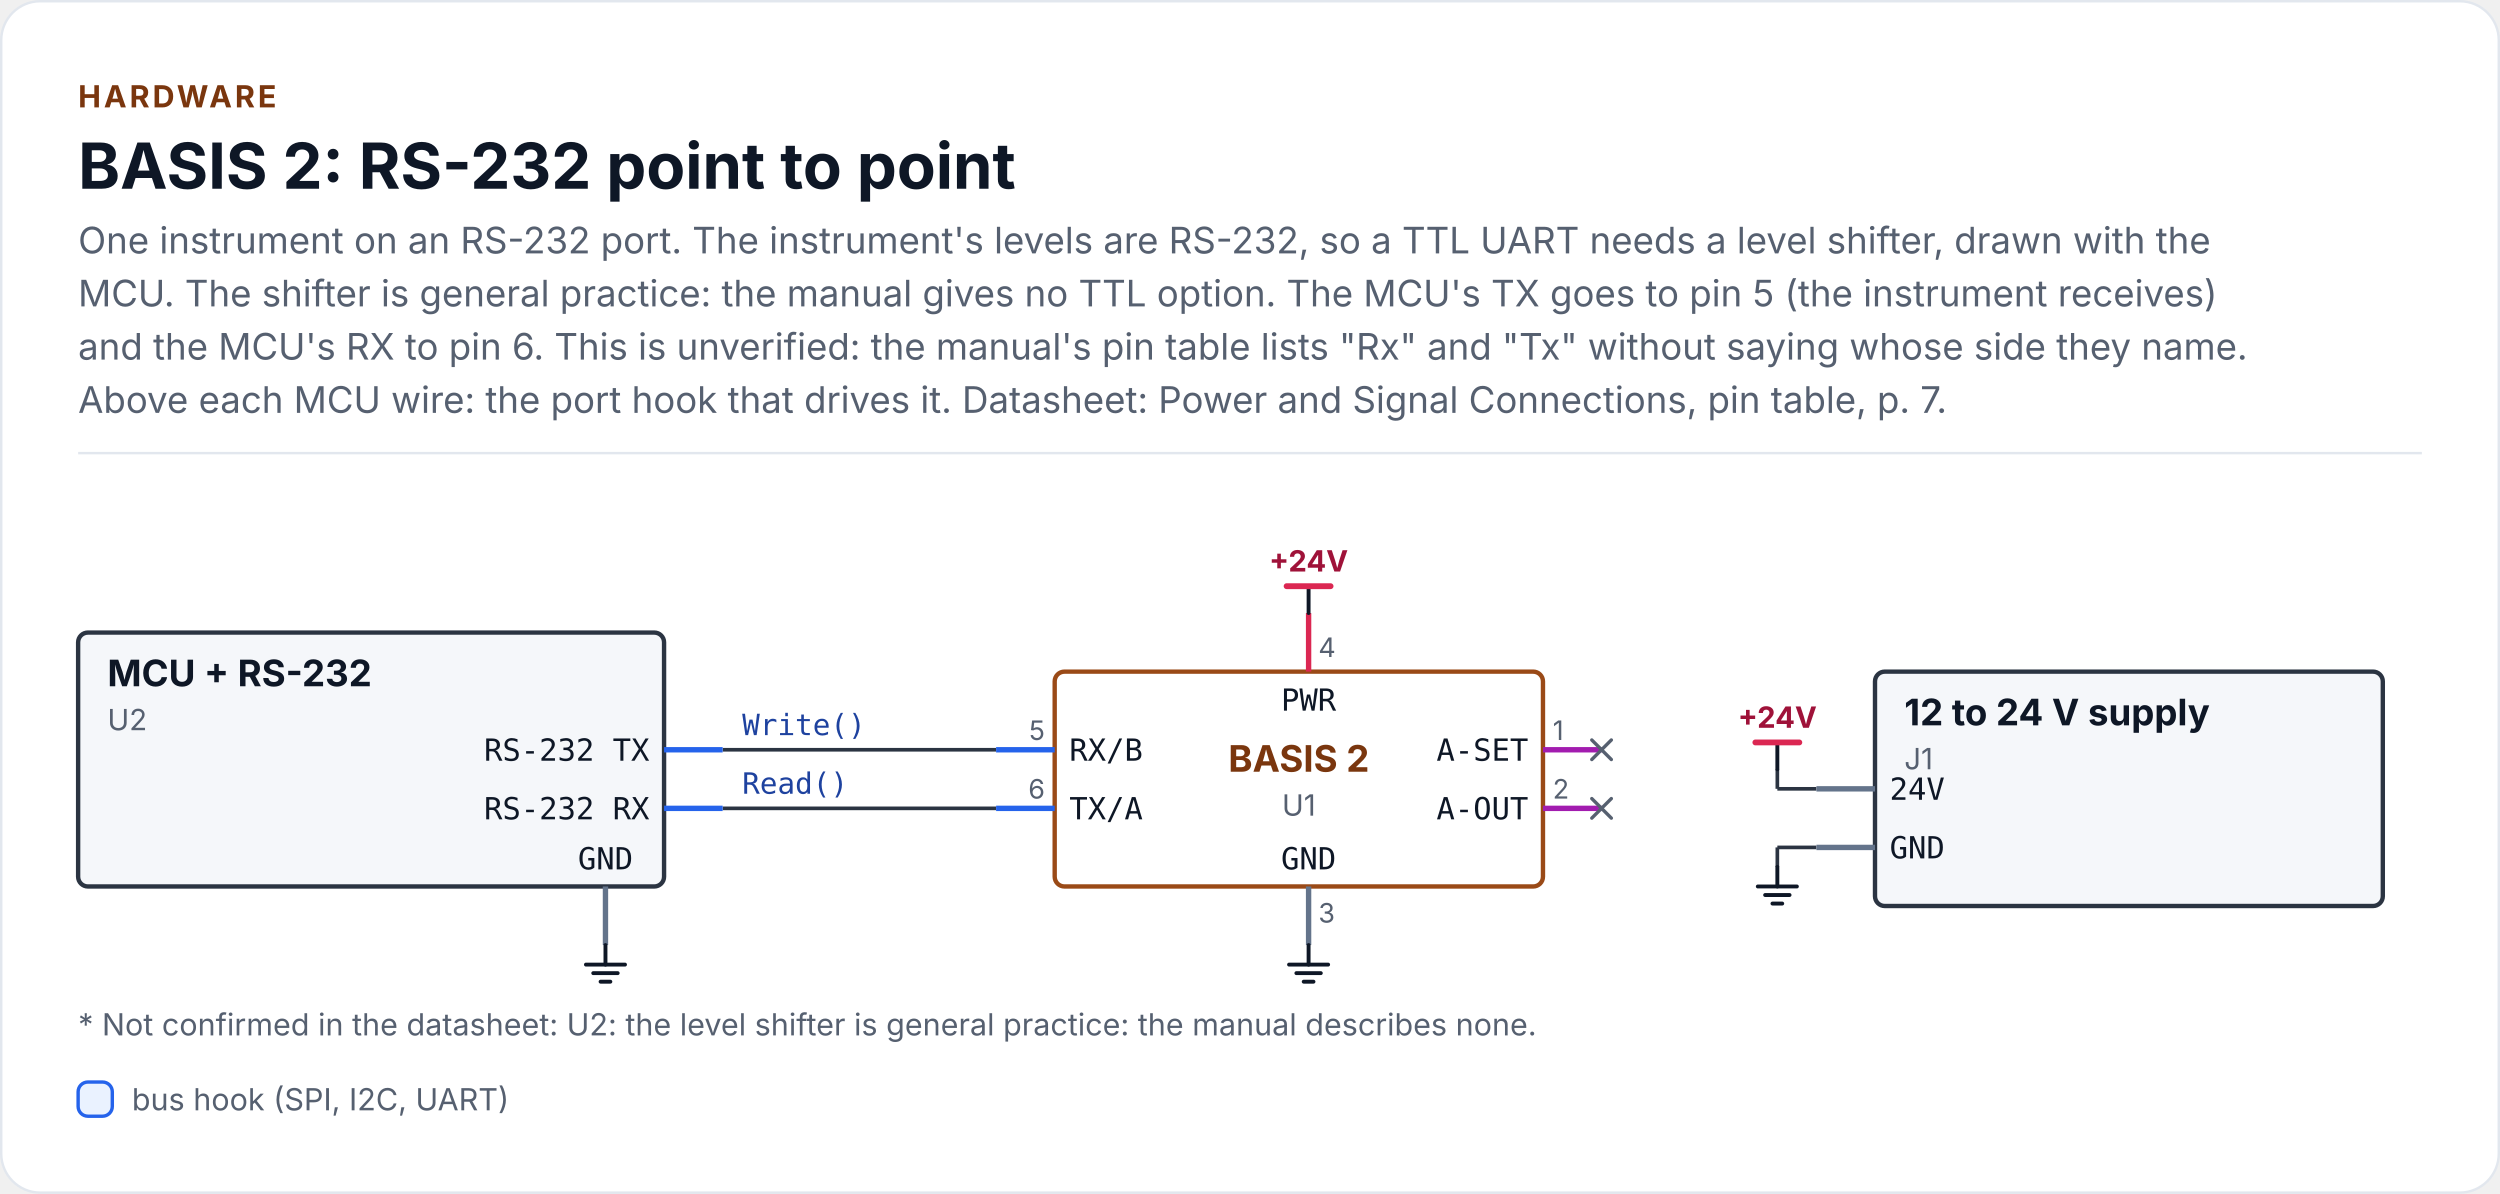
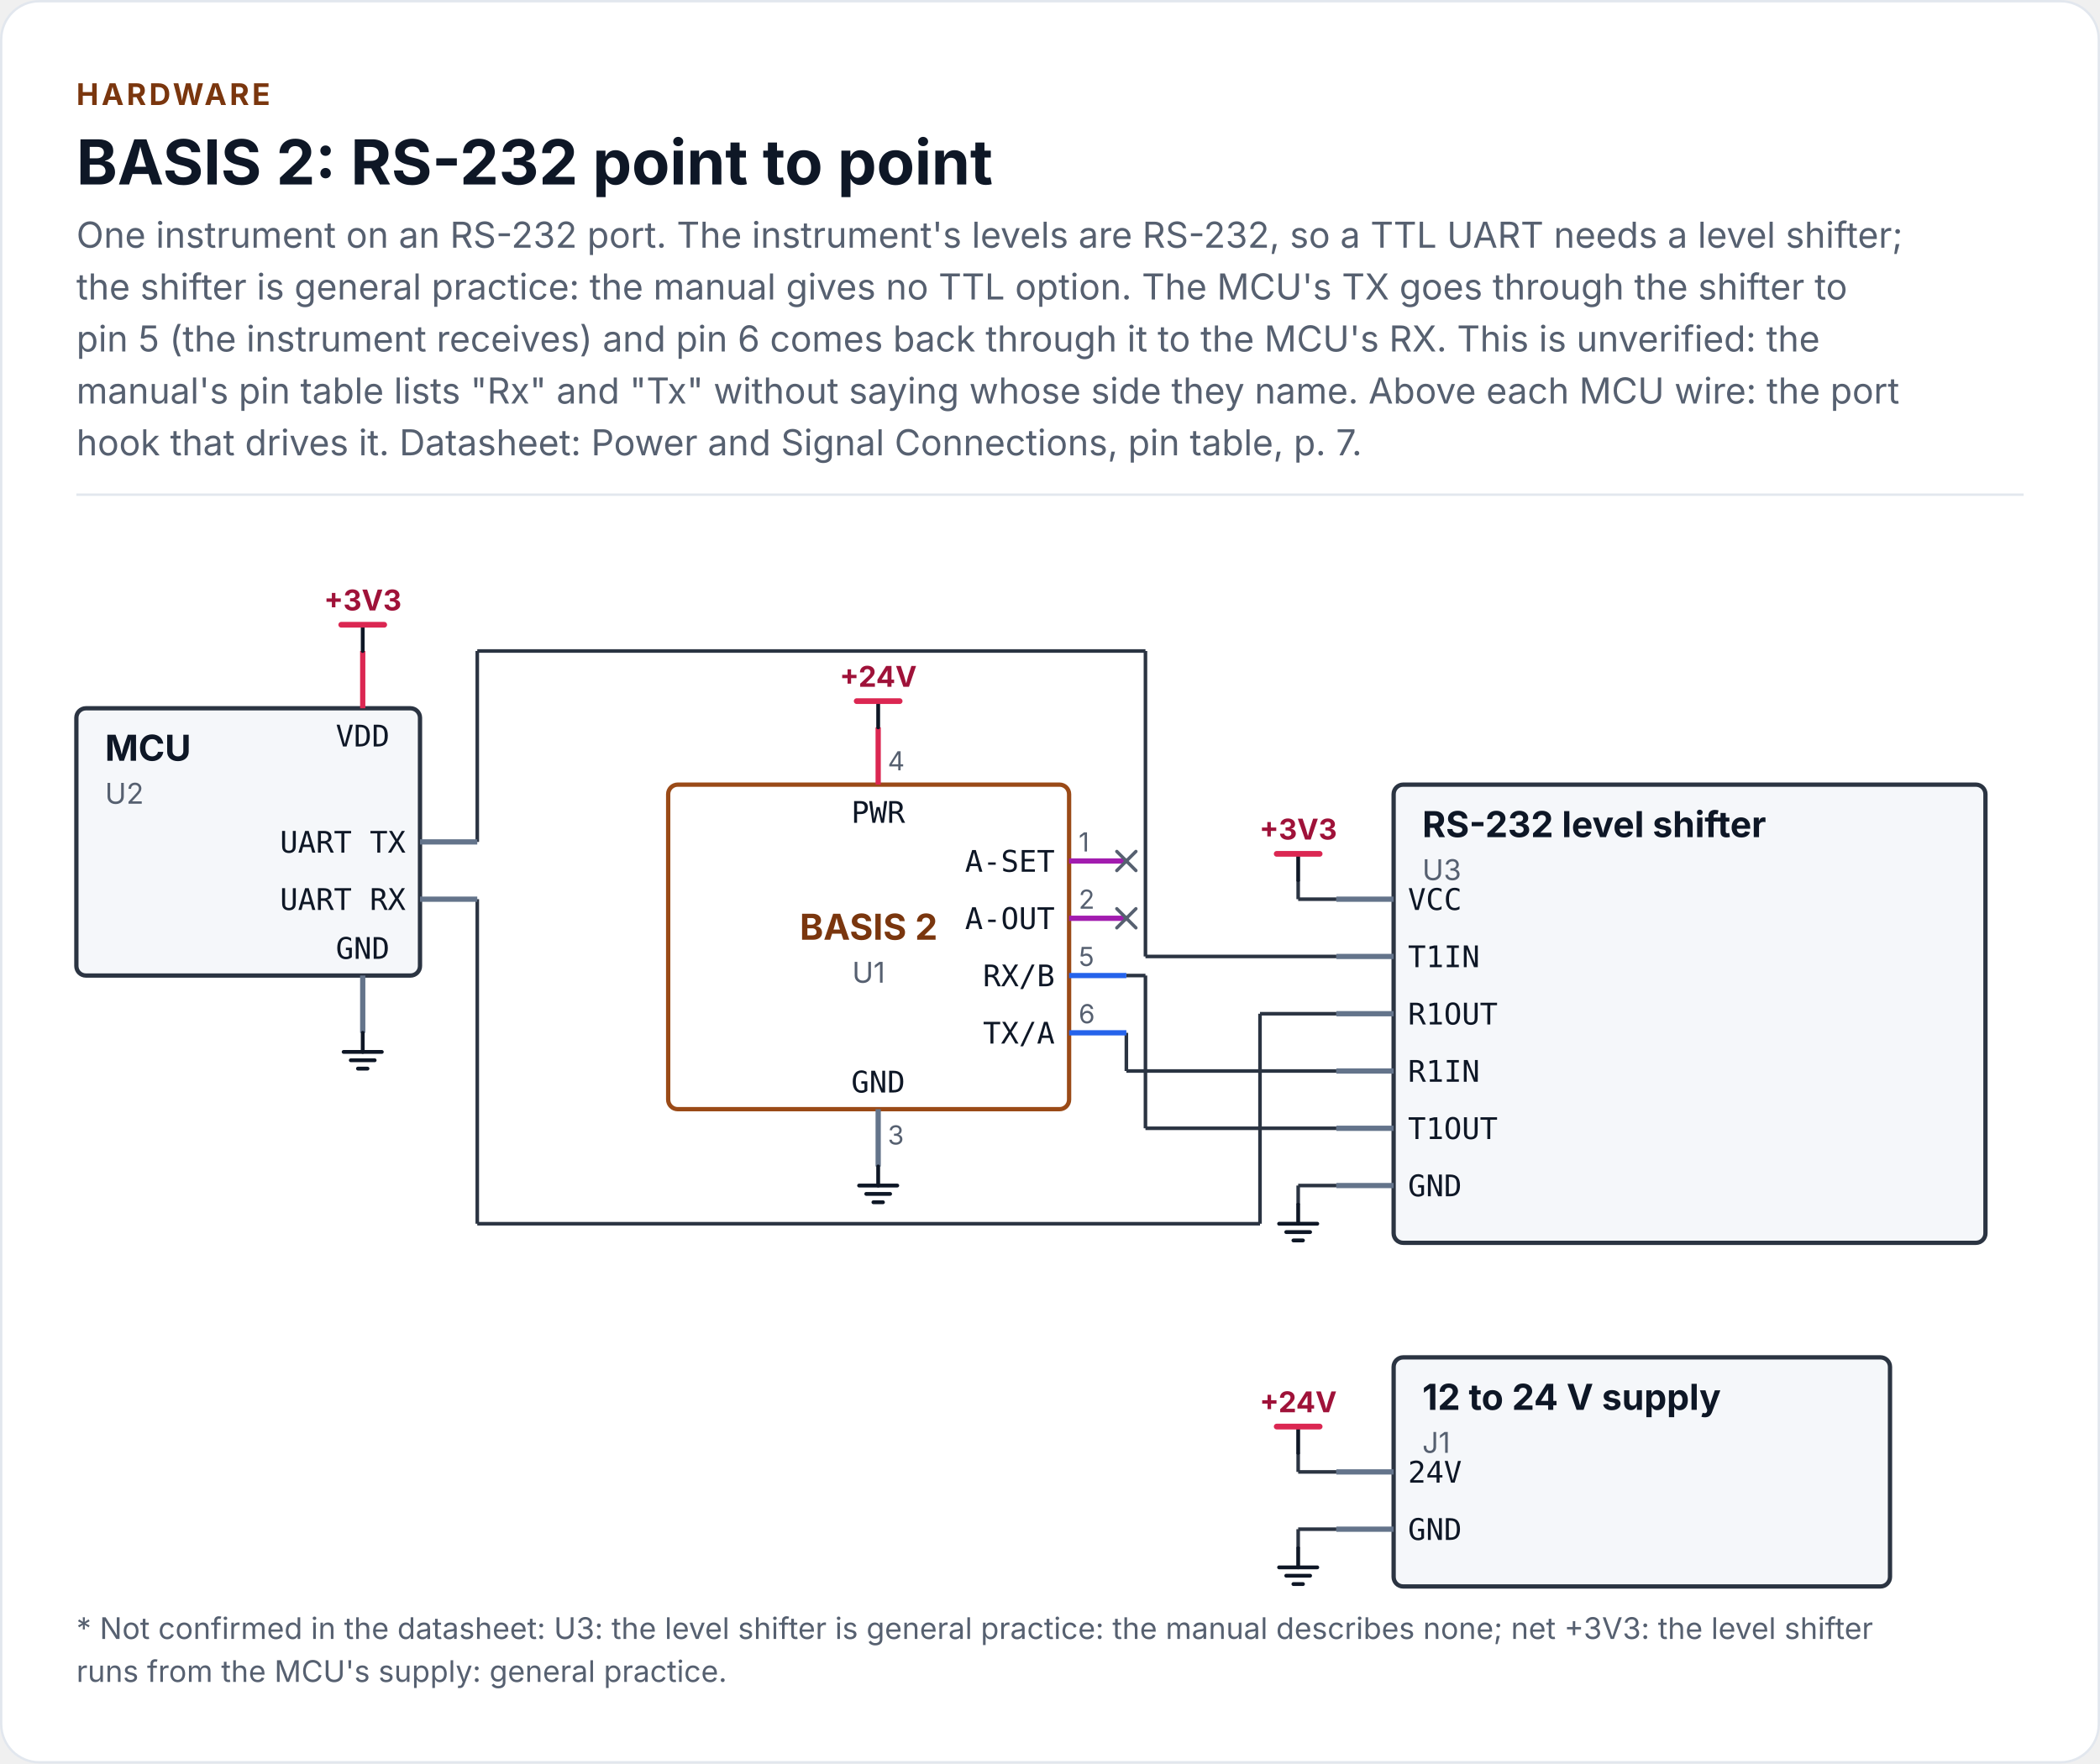
- <svg xmlns="http://www.w3.org/2000/svg" width="1024" height="489" viewBox="0 0 1024 489" role="img" aria-labelledby="chip-circuit-rs232-title chip-circuit-rs232-desc" font-family="Inter, 'Segoe UI', Roboto, 'Helvetica Neue', Arial, sans-serif">
-   <rect x="0.5" y="0.5" width="1023" height="488" rx="16" fill="#FFFFFF" stroke="#E2E7EE" />
+ <svg xmlns="http://www.w3.org/2000/svg" width="880" height="739" viewBox="0 0 880 739" role="img" aria-labelledby="chip-circuit-rs232-title chip-circuit-rs232-desc" font-family="Inter, 'Segoe UI', Roboto, 'Helvetica Neue', Arial, sans-serif">
+   <rect x="0.5" y="0.5" width="879" height="738" rx="16" fill="#FFFFFF" stroke="#E2E7EE" />
  <text x="32" y="44" font-size="12.5" font-weight="700" letter-spacing="1.2" fill="#7A360E">HARDWARE</text>
  <text x="32" y="77.3" font-size="26" font-weight="700" fill="#0E1726">BASIS 2: RS-232 point to point</text>
-   <text x="32" y="103.8" font-size="15" fill="#566070">One instrument on an RS-232 port. The instrument's levels are RS-232, so a TTL UART needs a level shifter, drawn with the</text>
-   <text x="32" y="125.5" font-size="15" fill="#566070">MCU. The shifter is general practice: the manual gives no TTL option. The MCU's TX goes to pin 5 (the instrument receives)</text>
-   <text x="32" y="147.3" font-size="15" fill="#566070">and the MCU's RX to pin 6. This is unverified: the manual's pin table lists "Rx" and "Tx" without saying whose side they name.</text>
-   <text x="32" y="169.1" font-size="15" fill="#566070">Above each MCU wire: the port hook that drives it. Datasheet: Power and Signal Connections, pin table, p. 7.</text>
-   <rect x="32" y="185.1" width="960" height="1" fill="#E2E7EE" />
-   <path d="M728 315.1 L728 323.1" fill="none" stroke="#2B3442" stroke-width="1.5" />
-   <path d="M728 323.1 L744 323.1" fill="none" stroke="#2B3442" stroke-width="1.5" />
-   <path d="M728 347.1 L744 347.1" fill="none" stroke="#2B3442" stroke-width="1.5" />
-   <path d="M728 347.1 L728 355.1" fill="none" stroke="#2B3442" stroke-width="1.5" />
-   <path d="M296 331.1 L408 331.1" fill="none" stroke="#2B3442" stroke-width="1.5" />
-   <path d="M296 307.1 L408 307.1" fill="none" stroke="#2B3442" stroke-width="1.5" />
-   <rect x="432" y="275.1" width="200" height="88" rx="4" fill="#FFFFFF" stroke="#9A4A17" stroke-width="1.8" />
-   <path d="M432 307.1 L408 307.1" fill="none" stroke="#2563EB" stroke-width="2.2" stroke-linecap="butt" stroke-linejoin="round" />
-   <path d="M432 331.1 L408 331.1" fill="none" stroke="#2563EB" stroke-width="2.2" stroke-linecap="butt" stroke-linejoin="round" />
-   <path d="M632 307.1 L656 307.1" fill="none" stroke="#A21CAF" stroke-width="2.2" stroke-linecap="butt" stroke-linejoin="round" />
-   <path d="M632 331.1 L656 331.1" fill="none" stroke="#A21CAF" stroke-width="2.2" stroke-linecap="butt" stroke-linejoin="round" />
-   <path d="M536 275.1 L536 251.1" fill="none" stroke="#DB2752" stroke-width="2.2" stroke-linecap="butt" stroke-linejoin="round" />
-   <path d="M536 363.1 L536 387.1" fill="none" stroke="#64748B" stroke-width="2.2" stroke-linecap="butt" stroke-linejoin="round" />
-   <rect x="32" y="259.1" width="240" height="104" rx="4" fill="#F5F7FA" stroke="#2B3442" stroke-width="1.8" />
-   <path d="M272 307.1 L296 307.1" fill="none" stroke="#2563EB" stroke-width="2.2" stroke-linecap="butt" stroke-linejoin="round" />
-   <path d="M272 331.1 L296 331.1" fill="none" stroke="#2563EB" stroke-width="2.2" stroke-linecap="butt" stroke-linejoin="round" />
-   <path d="M248 363.1 L248 387.1" fill="none" stroke="#64748B" stroke-width="2.2" stroke-linecap="butt" stroke-linejoin="round" />
-   <path d="M536 251.1 L536 240.1" fill="none" stroke="#0E1726" stroke-width="1.6" stroke-linecap="round" stroke-linejoin="round" />
-   <path d="M527 240.1 L545 240.1" fill="none" stroke="#DB2752" stroke-width="2.4" stroke-linecap="round" stroke-linejoin="round" />
-   <path d="M536 387.1 L536 395.1" fill="none" stroke="#0E1726" stroke-width="1.6" stroke-linecap="round" stroke-linejoin="round" />
-   <path d="M528 395.1 L544 395.1" fill="none" stroke="#0E1726" stroke-width="1.6" stroke-linecap="round" stroke-linejoin="round" />
-   <path d="M531 398.6 L541 398.6" fill="none" stroke="#0E1726" stroke-width="1.6" stroke-linecap="round" stroke-linejoin="round" />
-   <path d="M534 402.1 L538 402.1" fill="none" stroke="#0E1726" stroke-width="1.6" stroke-linecap="round" stroke-linejoin="round" />
-   <path d="M248 387.1 L248 395.1" fill="none" stroke="#0E1726" stroke-width="1.6" stroke-linecap="round" stroke-linejoin="round" />
-   <path d="M240 395.1 L256 395.1" fill="none" stroke="#0E1726" stroke-width="1.6" stroke-linecap="round" stroke-linejoin="round" />
-   <path d="M243 398.6 L253 398.6" fill="none" stroke="#0E1726" stroke-width="1.6" stroke-linecap="round" stroke-linejoin="round" />
-   <path d="M246 402.1 L250 402.1" fill="none" stroke="#0E1726" stroke-width="1.6" stroke-linecap="round" stroke-linejoin="round" />
-   <rect x="768" y="275.1" width="208" height="96" rx="4" fill="#F5F7FA" stroke="#2B3442" stroke-width="1.8" />
-   <path d="M768 323.1 L744 323.1" fill="none" stroke="#64748B" stroke-width="2.2" stroke-linecap="butt" stroke-linejoin="round" />
-   <path d="M768 347.1 L744 347.1" fill="none" stroke="#64748B" stroke-width="2.2" stroke-linecap="butt" stroke-linejoin="round" />
-   <path d="M728 315.1 L728 304.1" fill="none" stroke="#0E1726" stroke-width="1.6" stroke-linecap="round" stroke-linejoin="round" />
-   <path d="M719 304.1 L737 304.1" fill="none" stroke="#DB2752" stroke-width="2.4" stroke-linecap="round" stroke-linejoin="round" />
-   <path d="M728 355.1 L728 363.1" fill="none" stroke="#0E1726" stroke-width="1.6" stroke-linecap="round" stroke-linejoin="round" />
-   <path d="M720 363.1 L736 363.1" fill="none" stroke="#0E1726" stroke-width="1.6" stroke-linecap="round" stroke-linejoin="round" />
-   <path d="M723 366.6 L733 366.6" fill="none" stroke="#0E1726" stroke-width="1.6" stroke-linecap="round" stroke-linejoin="round" />
-   <path d="M726 370.1 L730 370.1" fill="none" stroke="#0E1726" stroke-width="1.6" stroke-linecap="round" stroke-linejoin="round" />
-   <path d="M652 311.1 L660 303.1" fill="none" stroke="#566070" stroke-width="1.4" stroke-linecap="round" stroke-linejoin="round" />
-   <path d="M652 303.1 L660 311.1" fill="none" stroke="#566070" stroke-width="1.4" stroke-linecap="round" stroke-linejoin="round" />
-   <path d="M652 335.1 L660 327.1" fill="none" stroke="#566070" stroke-width="1.4" stroke-linecap="round" stroke-linejoin="round" />
-   <path d="M652 327.1 L660 335.1" fill="none" stroke="#566070" stroke-width="1.4" stroke-linecap="round" stroke-linejoin="round" />
-   <text x="438" y="311.6" font-size="12.5" font-family="'JetBrains Mono', 'SFMono-Regular', Menlo, Consolas, monospace" fill="#0E1726">RX/B</text>
-   <text x="428" y="303.1" font-size="11" text-anchor="end" fill="#566070">5</text>
-   <text x="438" y="335.6" font-size="12.5" font-family="'JetBrains Mono', 'SFMono-Regular', Menlo, Consolas, monospace" fill="#0E1726">TX/A</text>
-   <text x="428" y="327.1" font-size="11" text-anchor="end" fill="#566070">6</text>
-   <text x="626" y="311.6" font-size="12.5" font-family="'JetBrains Mono', 'SFMono-Regular', Menlo, Consolas, monospace" text-anchor="end" fill="#0E1726">A-SET</text>
-   <text x="636" y="303.1" font-size="11" fill="#566070">1</text>
-   <text x="626" y="335.6" font-size="12.5" font-family="'JetBrains Mono', 'SFMono-Regular', Menlo, Consolas, monospace" text-anchor="end" fill="#0E1726">A-OUT</text>
-   <text x="636" y="327.1" font-size="11" fill="#566070">2</text>
-   <text x="536" y="291.1" font-size="12.5" font-family="'JetBrains Mono', 'SFMono-Regular', Menlo, Consolas, monospace" text-anchor="middle" fill="#0E1726">PWR</text>
-   <text x="540" y="269.1" font-size="11" fill="#566070">4</text>
-   <text x="536" y="356.1" font-size="12.5" font-family="'JetBrains Mono', 'SFMono-Regular', Menlo, Consolas, monospace" text-anchor="middle" fill="#0E1726">GND</text>
-   <text x="540" y="377.9" font-size="11" fill="#566070">3</text>
-   <text x="532" y="316.1" font-size="15" font-weight="700" text-anchor="middle" fill="#7A360E">BASIS 2</text>
-   <text x="532" y="334.1" font-size="12" text-anchor="middle" fill="#566070">U1</text>
-   <text x="266" y="311.6" font-size="12.5" font-family="'JetBrains Mono', 'SFMono-Regular', Menlo, Consolas, monospace" text-anchor="end" fill="#0E1726">RS-232 TX</text>
-   <text x="266" y="335.6" font-size="12.5" font-family="'JetBrains Mono', 'SFMono-Regular', Menlo, Consolas, monospace" text-anchor="end" fill="#0E1726">RS-232 RX</text>
-   <text x="248" y="356.1" font-size="12.5" font-family="'JetBrains Mono', 'SFMono-Regular', Menlo, Consolas, monospace" text-anchor="middle" fill="#0E1726">GND</text>
-   <text x="44" y="281.1" font-size="15" font-weight="700" fill="#0E1726">MCU + RS-232</text>
-   <text x="44" y="299.1" font-size="12" fill="#566070">U2</text>
-   <text x="536" y="234.1" font-size="12" font-weight="700" text-anchor="middle" fill="#9F1239">+24V</text>
-   <text x="304" y="301.1" font-size="12" font-weight="500" font-family="'JetBrains Mono', 'SFMono-Regular', Menlo, Consolas, monospace" fill="#1E429F">Write()</text>
-   <text x="304" y="325.1" font-size="12" font-weight="500" font-family="'JetBrains Mono', 'SFMono-Regular', Menlo, Consolas, monospace" fill="#1E429F">Read()</text>
-   <text x="774" y="327.6" font-size="12.5" font-family="'JetBrains Mono', 'SFMono-Regular', Menlo, Consolas, monospace" fill="#0E1726">24V</text>
-   <text x="774" y="351.6" font-size="12.5" font-family="'JetBrains Mono', 'SFMono-Regular', Menlo, Consolas, monospace" fill="#0E1726">GND</text>
-   <text x="780" y="297.1" font-size="15" font-weight="700" fill="#0E1726">12 to 24 V supply</text>
-   <text x="780" y="315.1" font-size="12" fill="#566070">J1</text>
-   <text x="728" y="298.1" font-size="12" font-weight="700" text-anchor="middle" fill="#9F1239">+24V</text>
-   <text x="32" y="424.1" font-size="12.5" fill="#566070">* Not confirmed in the datasheet: U2: the level shifter is general practice: the manual describes none.</text>
-   <rect x="32" y="443.2" width="14" height="14" rx="4" fill="#EAF2FF" stroke="#2563EB" stroke-width="1.4" />
-   <text x="54" y="454.8" font-size="12.5" fill="#566070">bus hook (SPI, I2C, UART)</text>
+   <text x="32" y="103.8" font-size="15" fill="#566070">One instrument on an RS-232 port. The instrument's levels are RS-232, so a TTL UART needs a level shifter;</text>
+   <text x="32" y="125.5" font-size="15" fill="#566070">the shifter is general practice: the manual gives no TTL option. The MCU's TX goes through the shifter to</text>
+   <text x="32" y="147.3" font-size="15" fill="#566070">pin 5 (the instrument receives) and pin 6 comes back through it to the MCU's RX. This is unverified: the</text>
+   <text x="32" y="169.1" font-size="15" fill="#566070">manual's pin table lists "Rx" and "Tx" without saying whose side they name. Above each MCU wire: the port</text>
+   <text x="32" y="190.8" font-size="15" fill="#566070">hook that drives it. Datasheet: Power and Signal Connections, pin table, p. 7.</text>
+   <rect x="32" y="206.8" width="816" height="1" fill="#E2E7EE" />
+   <path d="M544 608.8 L544 616.8" fill="none" stroke="#2B3442" stroke-width="1.5" />
+   <path d="M544 616.8 L560 616.8" fill="none" stroke="#2B3442" stroke-width="1.5" />
+   <path d="M544 368.8 L544 376.8" fill="none" stroke="#2B3442" stroke-width="1.5" />
+   <path d="M544 376.8 L560 376.8" fill="none" stroke="#2B3442" stroke-width="1.5" />
+   <path d="M472 432.8 L472 448.8" fill="none" stroke="#2B3442" stroke-width="1.5" />
+   <path d="M472 448.8 L560 448.8" fill="none" stroke="#2B3442" stroke-width="1.5" />
+   <path d="M544 640.8 L560 640.8" fill="none" stroke="#2B3442" stroke-width="1.5" />
+   <path d="M544 640.8 L544 648.8" fill="none" stroke="#2B3442" stroke-width="1.5" />
+   <path d="M544 496.8 L560 496.8" fill="none" stroke="#2B3442" stroke-width="1.5" />
+   <path d="M544 496.8 L544 504.8" fill="none" stroke="#2B3442" stroke-width="1.5" />
+   <path d="M200 376.8 L200 512.8" fill="none" stroke="#2B3442" stroke-width="1.5" />
+   <path d="M200 512.8 L528 512.8" fill="none" stroke="#2B3442" stroke-width="1.5" />
+   <path d="M528 424.8 L560 424.8" fill="none" stroke="#2B3442" stroke-width="1.5" />
+   <path d="M528 424.8 L528 512.8" fill="none" stroke="#2B3442" stroke-width="1.5" />
+   <path d="M200 272.8 L480 272.8" fill="none" stroke="#2B3442" stroke-width="1.5" />
+   <path d="M200 272.8 L200 352.8" fill="none" stroke="#2B3442" stroke-width="1.5" />
+   <path d="M480 272.8 L480 400.8" fill="none" stroke="#2B3442" stroke-width="1.5" />
+   <path d="M480 400.8 L560 400.8" fill="none" stroke="#2B3442" stroke-width="1.5" />
+   <path d="M472 408.8 L480 408.8" fill="none" stroke="#2B3442" stroke-width="1.5" />
+   <path d="M480 408.8 L480 472.8" fill="none" stroke="#2B3442" stroke-width="1.5" />
+   <path d="M480 472.8 L560 472.8" fill="none" stroke="#2B3442" stroke-width="1.5" />
+   <rect x="280" y="328.8" width="168" height="136" rx="4" fill="#FFFFFF" stroke="#9A4A17" stroke-width="1.8" />
+   <path d="M448 360.8 L472 360.8" fill="none" stroke="#A21CAF" stroke-width="2.2" stroke-linecap="butt" stroke-linejoin="round" />
+   <path d="M448 384.8 L472 384.8" fill="none" stroke="#A21CAF" stroke-width="2.2" stroke-linecap="butt" stroke-linejoin="round" />
+   <path d="M448 408.8 L472 408.8" fill="none" stroke="#2563EB" stroke-width="2.2" stroke-linecap="butt" stroke-linejoin="round" />
+   <path d="M448 432.8 L472 432.8" fill="none" stroke="#2563EB" stroke-width="2.2" stroke-linecap="butt" stroke-linejoin="round" />
+   <path d="M368 328.8 L368 304.8" fill="none" stroke="#DB2752" stroke-width="2.2" stroke-linecap="butt" stroke-linejoin="round" />
+   <path d="M368 464.8 L368 488.8" fill="none" stroke="#64748B" stroke-width="2.2" stroke-linecap="butt" stroke-linejoin="round" />
+   <rect x="32" y="296.8" width="144" height="112" rx="4" fill="#F5F7FA" stroke="#2B3442" stroke-width="1.8" />
+   <path d="M176 352.8 L200 352.8" fill="none" stroke="#64748B" stroke-width="2.2" stroke-linecap="butt" stroke-linejoin="round" />
+   <path d="M176 376.8 L200 376.8" fill="none" stroke="#64748B" stroke-width="2.2" stroke-linecap="butt" stroke-linejoin="round" />
+   <path d="M152 296.8 L152 272.8" fill="none" stroke="#DB2752" stroke-width="2.2" stroke-linecap="butt" stroke-linejoin="round" />
+   <path d="M152 408.8 L152 432.8" fill="none" stroke="#64748B" stroke-width="2.2" stroke-linecap="butt" stroke-linejoin="round" />
+   <path d="M368 304.8 L368 293.8" fill="none" stroke="#0E1726" stroke-width="1.6" stroke-linecap="round" stroke-linejoin="round" />
+   <path d="M359 293.8 L377 293.8" fill="none" stroke="#DB2752" stroke-width="2.4" stroke-linecap="round" stroke-linejoin="round" />
+   <path d="M368 488.8 L368 496.8" fill="none" stroke="#0E1726" stroke-width="1.6" stroke-linecap="round" stroke-linejoin="round" />
+   <path d="M360 496.8 L376 496.8" fill="none" stroke="#0E1726" stroke-width="1.6" stroke-linecap="round" stroke-linejoin="round" />
+   <path d="M363 500.3 L373 500.3" fill="none" stroke="#0E1726" stroke-width="1.6" stroke-linecap="round" stroke-linejoin="round" />
+   <path d="M366 503.8 L370 503.8" fill="none" stroke="#0E1726" stroke-width="1.6" stroke-linecap="round" stroke-linejoin="round" />
+   <path d="M152 272.8 L152 261.8" fill="none" stroke="#0E1726" stroke-width="1.6" stroke-linecap="round" stroke-linejoin="round" />
+   <path d="M143 261.8 L161 261.8" fill="none" stroke="#DB2752" stroke-width="2.4" stroke-linecap="round" stroke-linejoin="round" />
+   <path d="M152 432.8 L152 440.8" fill="none" stroke="#0E1726" stroke-width="1.6" stroke-linecap="round" stroke-linejoin="round" />
+   <path d="M144 440.8 L160 440.8" fill="none" stroke="#0E1726" stroke-width="1.6" stroke-linecap="round" stroke-linejoin="round" />
+   <path d="M147 444.3 L157 444.3" fill="none" stroke="#0E1726" stroke-width="1.6" stroke-linecap="round" stroke-linejoin="round" />
+   <path d="M150 447.8 L154 447.8" fill="none" stroke="#0E1726" stroke-width="1.6" stroke-linecap="round" stroke-linejoin="round" />
+   <rect x="584" y="328.8" width="248" height="192" rx="4" fill="#F5F7FA" stroke="#2B3442" stroke-width="1.8" />
+   <path d="M584 376.8 L560 376.8" fill="none" stroke="#64748B" stroke-width="2.2" stroke-linecap="butt" stroke-linejoin="round" />
+   <path d="M584 400.8 L560 400.8" fill="none" stroke="#64748B" stroke-width="2.2" stroke-linecap="butt" stroke-linejoin="round" />
+   <path d="M584 424.8 L560 424.8" fill="none" stroke="#64748B" stroke-width="2.2" stroke-linecap="butt" stroke-linejoin="round" />
+   <path d="M584 448.8 L560 448.8" fill="none" stroke="#64748B" stroke-width="2.2" stroke-linecap="butt" stroke-linejoin="round" />
+   <path d="M584 472.8 L560 472.8" fill="none" stroke="#64748B" stroke-width="2.2" stroke-linecap="butt" stroke-linejoin="round" />
+   <path d="M584 496.8 L560 496.8" fill="none" stroke="#64748B" stroke-width="2.2" stroke-linecap="butt" stroke-linejoin="round" />
+   <rect x="584" y="568.8" width="208" height="96" rx="4" fill="#F5F7FA" stroke="#2B3442" stroke-width="1.8" />
+   <path d="M584 616.8 L560 616.8" fill="none" stroke="#64748B" stroke-width="2.2" stroke-linecap="butt" stroke-linejoin="round" />
+   <path d="M584 640.8 L560 640.8" fill="none" stroke="#64748B" stroke-width="2.2" stroke-linecap="butt" stroke-linejoin="round" />
+   <path d="M544 608.8 L544 597.8" fill="none" stroke="#0E1726" stroke-width="1.6" stroke-linecap="round" stroke-linejoin="round" />
+   <path d="M535 597.8 L553 597.8" fill="none" stroke="#DB2752" stroke-width="2.4" stroke-linecap="round" stroke-linejoin="round" />
+   <path d="M544 368.8 L544 357.8" fill="none" stroke="#0E1726" stroke-width="1.6" stroke-linecap="round" stroke-linejoin="round" />
+   <path d="M535 357.8 L553 357.8" fill="none" stroke="#DB2752" stroke-width="2.4" stroke-linecap="round" stroke-linejoin="round" />
+   <path d="M544 504.8 L544 512.8" fill="none" stroke="#0E1726" stroke-width="1.6" stroke-linecap="round" stroke-linejoin="round" />
+   <path d="M536 512.8 L552 512.8" fill="none" stroke="#0E1726" stroke-width="1.6" stroke-linecap="round" stroke-linejoin="round" />
+   <path d="M539 516.3 L549 516.3" fill="none" stroke="#0E1726" stroke-width="1.6" stroke-linecap="round" stroke-linejoin="round" />
+   <path d="M542 519.8 L546 519.8" fill="none" stroke="#0E1726" stroke-width="1.6" stroke-linecap="round" stroke-linejoin="round" />
+   <path d="M544 648.8 L544 656.8" fill="none" stroke="#0E1726" stroke-width="1.6" stroke-linecap="round" stroke-linejoin="round" />
+   <path d="M536 656.8 L552 656.8" fill="none" stroke="#0E1726" stroke-width="1.6" stroke-linecap="round" stroke-linejoin="round" />
+   <path d="M539 660.3 L549 660.3" fill="none" stroke="#0E1726" stroke-width="1.6" stroke-linecap="round" stroke-linejoin="round" />
+   <path d="M542 663.8 L546 663.8" fill="none" stroke="#0E1726" stroke-width="1.6" stroke-linecap="round" stroke-linejoin="round" />
+   <path d="M468 364.8 L476 356.8" fill="none" stroke="#566070" stroke-width="1.4" stroke-linecap="round" stroke-linejoin="round" />
+   <path d="M468 356.8 L476 364.8" fill="none" stroke="#566070" stroke-width="1.4" stroke-linecap="round" stroke-linejoin="round" />
+   <path d="M468 388.8 L476 380.8" fill="none" stroke="#566070" stroke-width="1.4" stroke-linecap="round" stroke-linejoin="round" />
+   <path d="M468 380.8 L476 388.8" fill="none" stroke="#566070" stroke-width="1.4" stroke-linecap="round" stroke-linejoin="round" />
+   <text x="442" y="365.3" font-size="12.5" font-family="'JetBrains Mono', 'SFMono-Regular', Menlo, Consolas, monospace" text-anchor="end" fill="#0E1726">A-SET</text>
+   <text x="452" y="356.8" font-size="11" fill="#566070">1</text>
+   <text x="442" y="389.3" font-size="12.5" font-family="'JetBrains Mono', 'SFMono-Regular', Menlo, Consolas, monospace" text-anchor="end" fill="#0E1726">A-OUT</text>
+   <text x="452" y="380.8" font-size="11" fill="#566070">2</text>
+   <text x="442" y="413.3" font-size="12.5" font-family="'JetBrains Mono', 'SFMono-Regular', Menlo, Consolas, monospace" text-anchor="end" fill="#0E1726">RX/B</text>
+   <text x="452" y="404.8" font-size="11" fill="#566070">5</text>
+   <text x="442" y="437.3" font-size="12.5" font-family="'JetBrains Mono', 'SFMono-Regular', Menlo, Consolas, monospace" text-anchor="end" fill="#0E1726">TX/A</text>
+   <text x="452" y="428.8" font-size="11" fill="#566070">6</text>
+   <text x="368" y="344.8" font-size="12.5" font-family="'JetBrains Mono', 'SFMono-Regular', Menlo, Consolas, monospace" text-anchor="middle" fill="#0E1726">PWR</text>
+   <text x="372" y="322.8" font-size="11" fill="#566070">4</text>
+   <text x="368" y="457.8" font-size="12.5" font-family="'JetBrains Mono', 'SFMono-Regular', Menlo, Consolas, monospace" text-anchor="middle" fill="#0E1726">GND</text>
+   <text x="372" y="479.6" font-size="11" fill="#566070">3</text>
+   <text x="364" y="393.8" font-size="15" font-weight="700" text-anchor="middle" fill="#7A360E">BASIS 2</text>
+   <text x="364" y="411.8" font-size="12" text-anchor="middle" fill="#566070">U1</text>
+   <text x="170" y="357.3" font-size="12.5" font-family="'JetBrains Mono', 'SFMono-Regular', Menlo, Consolas, monospace" text-anchor="end" fill="#0E1726">UART TX</text>
+   <text x="170" y="381.3" font-size="12.5" font-family="'JetBrains Mono', 'SFMono-Regular', Menlo, Consolas, monospace" text-anchor="end" fill="#0E1726">UART RX</text>
+   <text x="152" y="312.8" font-size="12.5" font-family="'JetBrains Mono', 'SFMono-Regular', Menlo, Consolas, monospace" text-anchor="middle" fill="#0E1726">VDD</text>
+   <text x="152" y="401.8" font-size="12.5" font-family="'JetBrains Mono', 'SFMono-Regular', Menlo, Consolas, monospace" text-anchor="middle" fill="#0E1726">GND</text>
+   <text x="44" y="318.8" font-size="15" font-weight="700" fill="#0E1726">MCU</text>
+   <text x="44" y="336.8" font-size="12" fill="#566070">U2</text>
+   <text x="368" y="287.8" font-size="12" font-weight="700" text-anchor="middle" fill="#9F1239">+24V</text>
+   <text x="152" y="255.8" font-size="12" font-weight="700" text-anchor="middle" fill="#9F1239">+3V3</text>
+   <text x="590" y="381.3" font-size="12.5" font-family="'JetBrains Mono', 'SFMono-Regular', Menlo, Consolas, monospace" fill="#0E1726">VCC</text>
+   <text x="590" y="405.3" font-size="12.5" font-family="'JetBrains Mono', 'SFMono-Regular', Menlo, Consolas, monospace" fill="#0E1726">T1IN</text>
+   <text x="590" y="429.3" font-size="12.5" font-family="'JetBrains Mono', 'SFMono-Regular', Menlo, Consolas, monospace" fill="#0E1726">R1OUT</text>
+   <text x="590" y="453.3" font-size="12.5" font-family="'JetBrains Mono', 'SFMono-Regular', Menlo, Consolas, monospace" fill="#0E1726">R1IN</text>
+   <text x="590" y="477.3" font-size="12.5" font-family="'JetBrains Mono', 'SFMono-Regular', Menlo, Consolas, monospace" fill="#0E1726">T1OUT</text>
+   <text x="590" y="501.3" font-size="12.5" font-family="'JetBrains Mono', 'SFMono-Regular', Menlo, Consolas, monospace" fill="#0E1726">GND</text>
+   <text x="596" y="350.8" font-size="15" font-weight="700" fill="#0E1726">RS-232 level shifter</text>
+   <text x="596" y="368.8" font-size="12" fill="#566070">U3</text>
+   <text x="590" y="621.3" font-size="12.5" font-family="'JetBrains Mono', 'SFMono-Regular', Menlo, Consolas, monospace" fill="#0E1726">24V</text>
+   <text x="590" y="645.3" font-size="12.5" font-family="'JetBrains Mono', 'SFMono-Regular', Menlo, Consolas, monospace" fill="#0E1726">GND</text>
+   <text x="596" y="590.8" font-size="15" font-weight="700" fill="#0E1726">12 to 24 V supply</text>
+   <text x="596" y="608.8" font-size="12" fill="#566070">J1</text>
+   <text x="544" y="591.8" font-size="12" font-weight="700" text-anchor="middle" fill="#9F1239">+24V</text>
+   <text x="544" y="351.8" font-size="12" font-weight="700" text-anchor="middle" fill="#9F1239">+3V3</text>
+   <text x="32" y="686.8" font-size="12.5" fill="#566070">* Not confirmed in the datasheet: U3: the level shifter is general practice: the manual describes none; net +3V3: the level shifter</text>
+   <text x="32" y="704.8" font-size="12.5" fill="#566070">runs from the MCU's supply: general practice.</text>
</svg>
